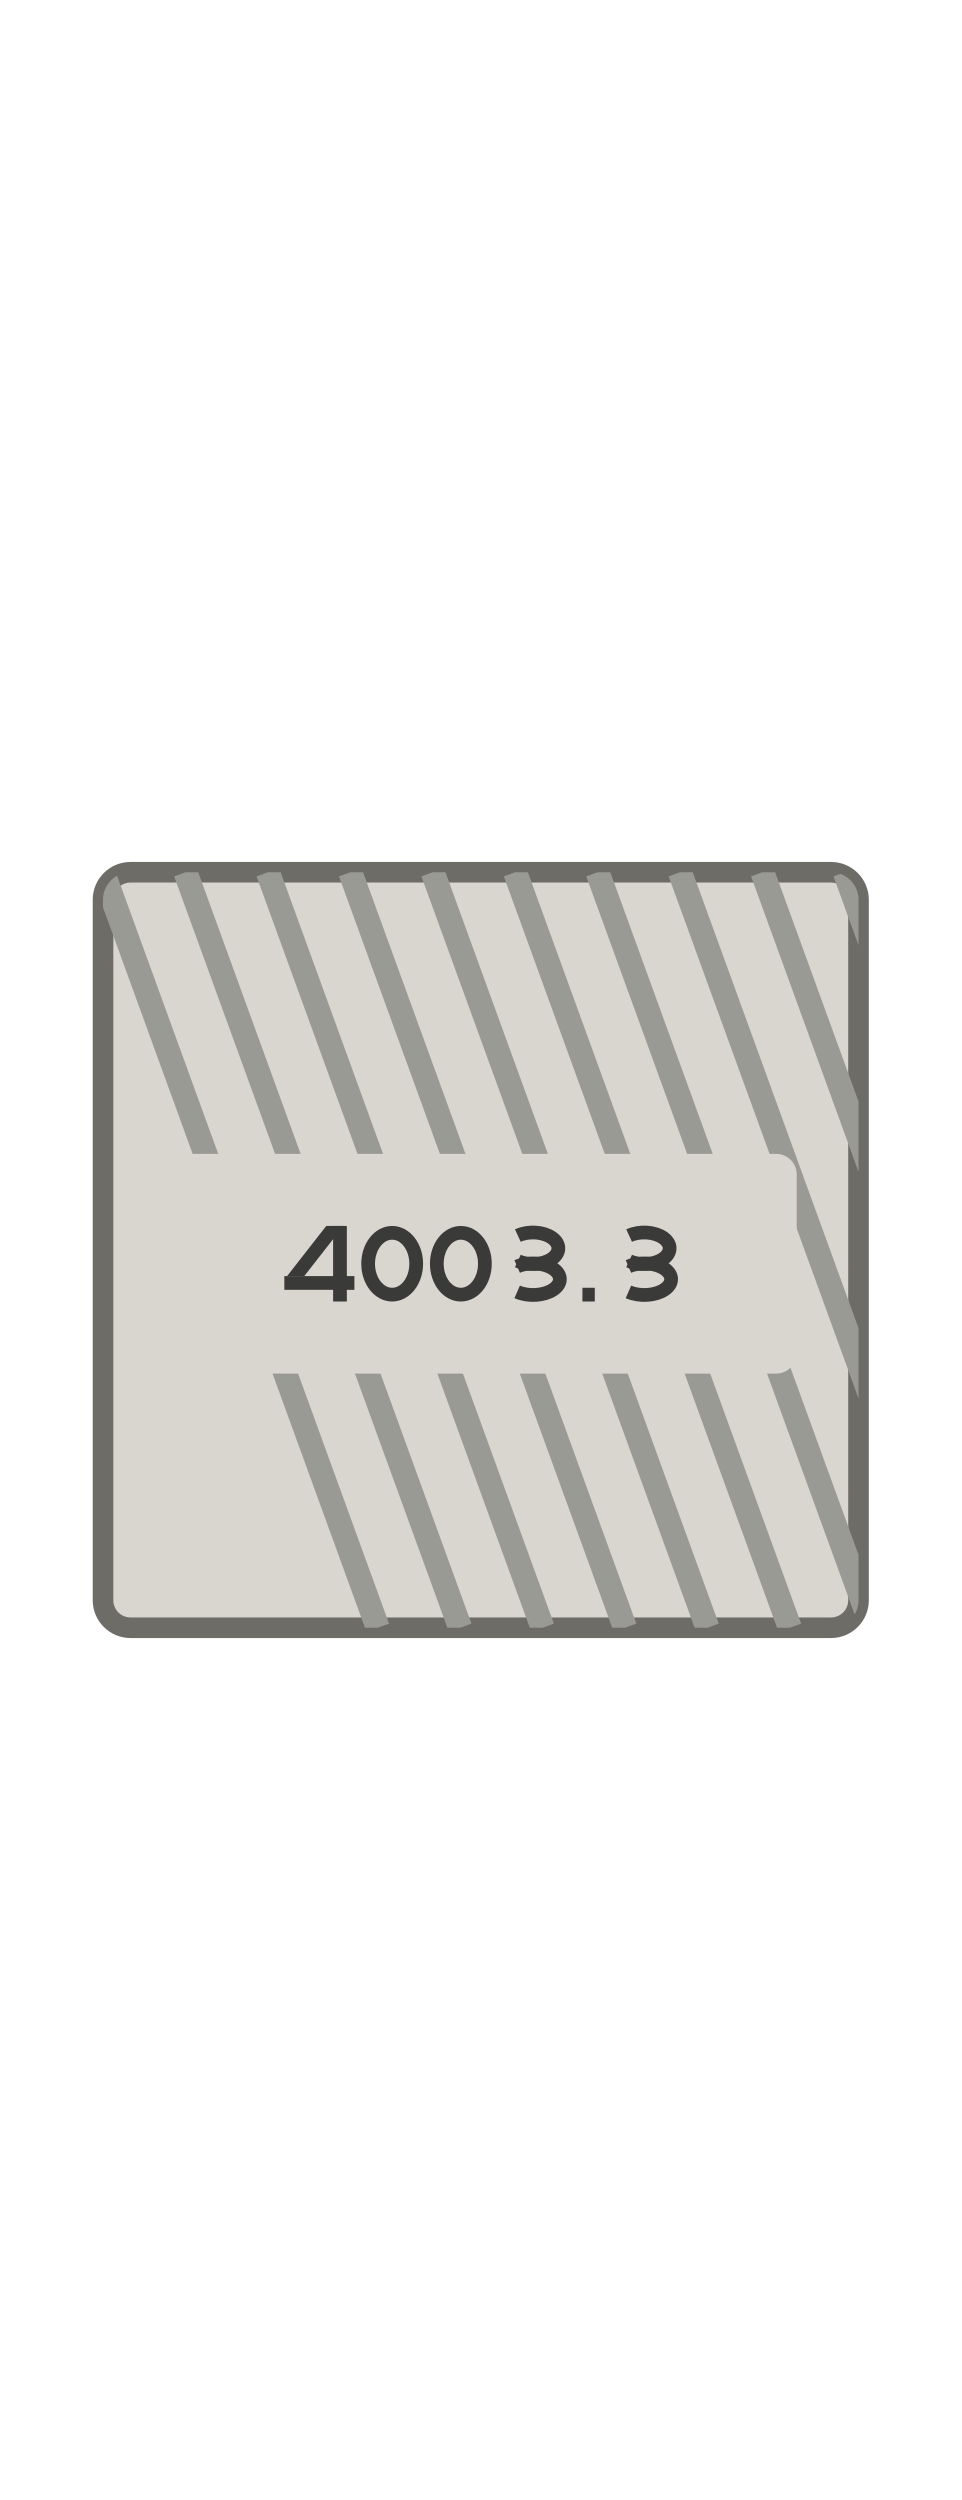
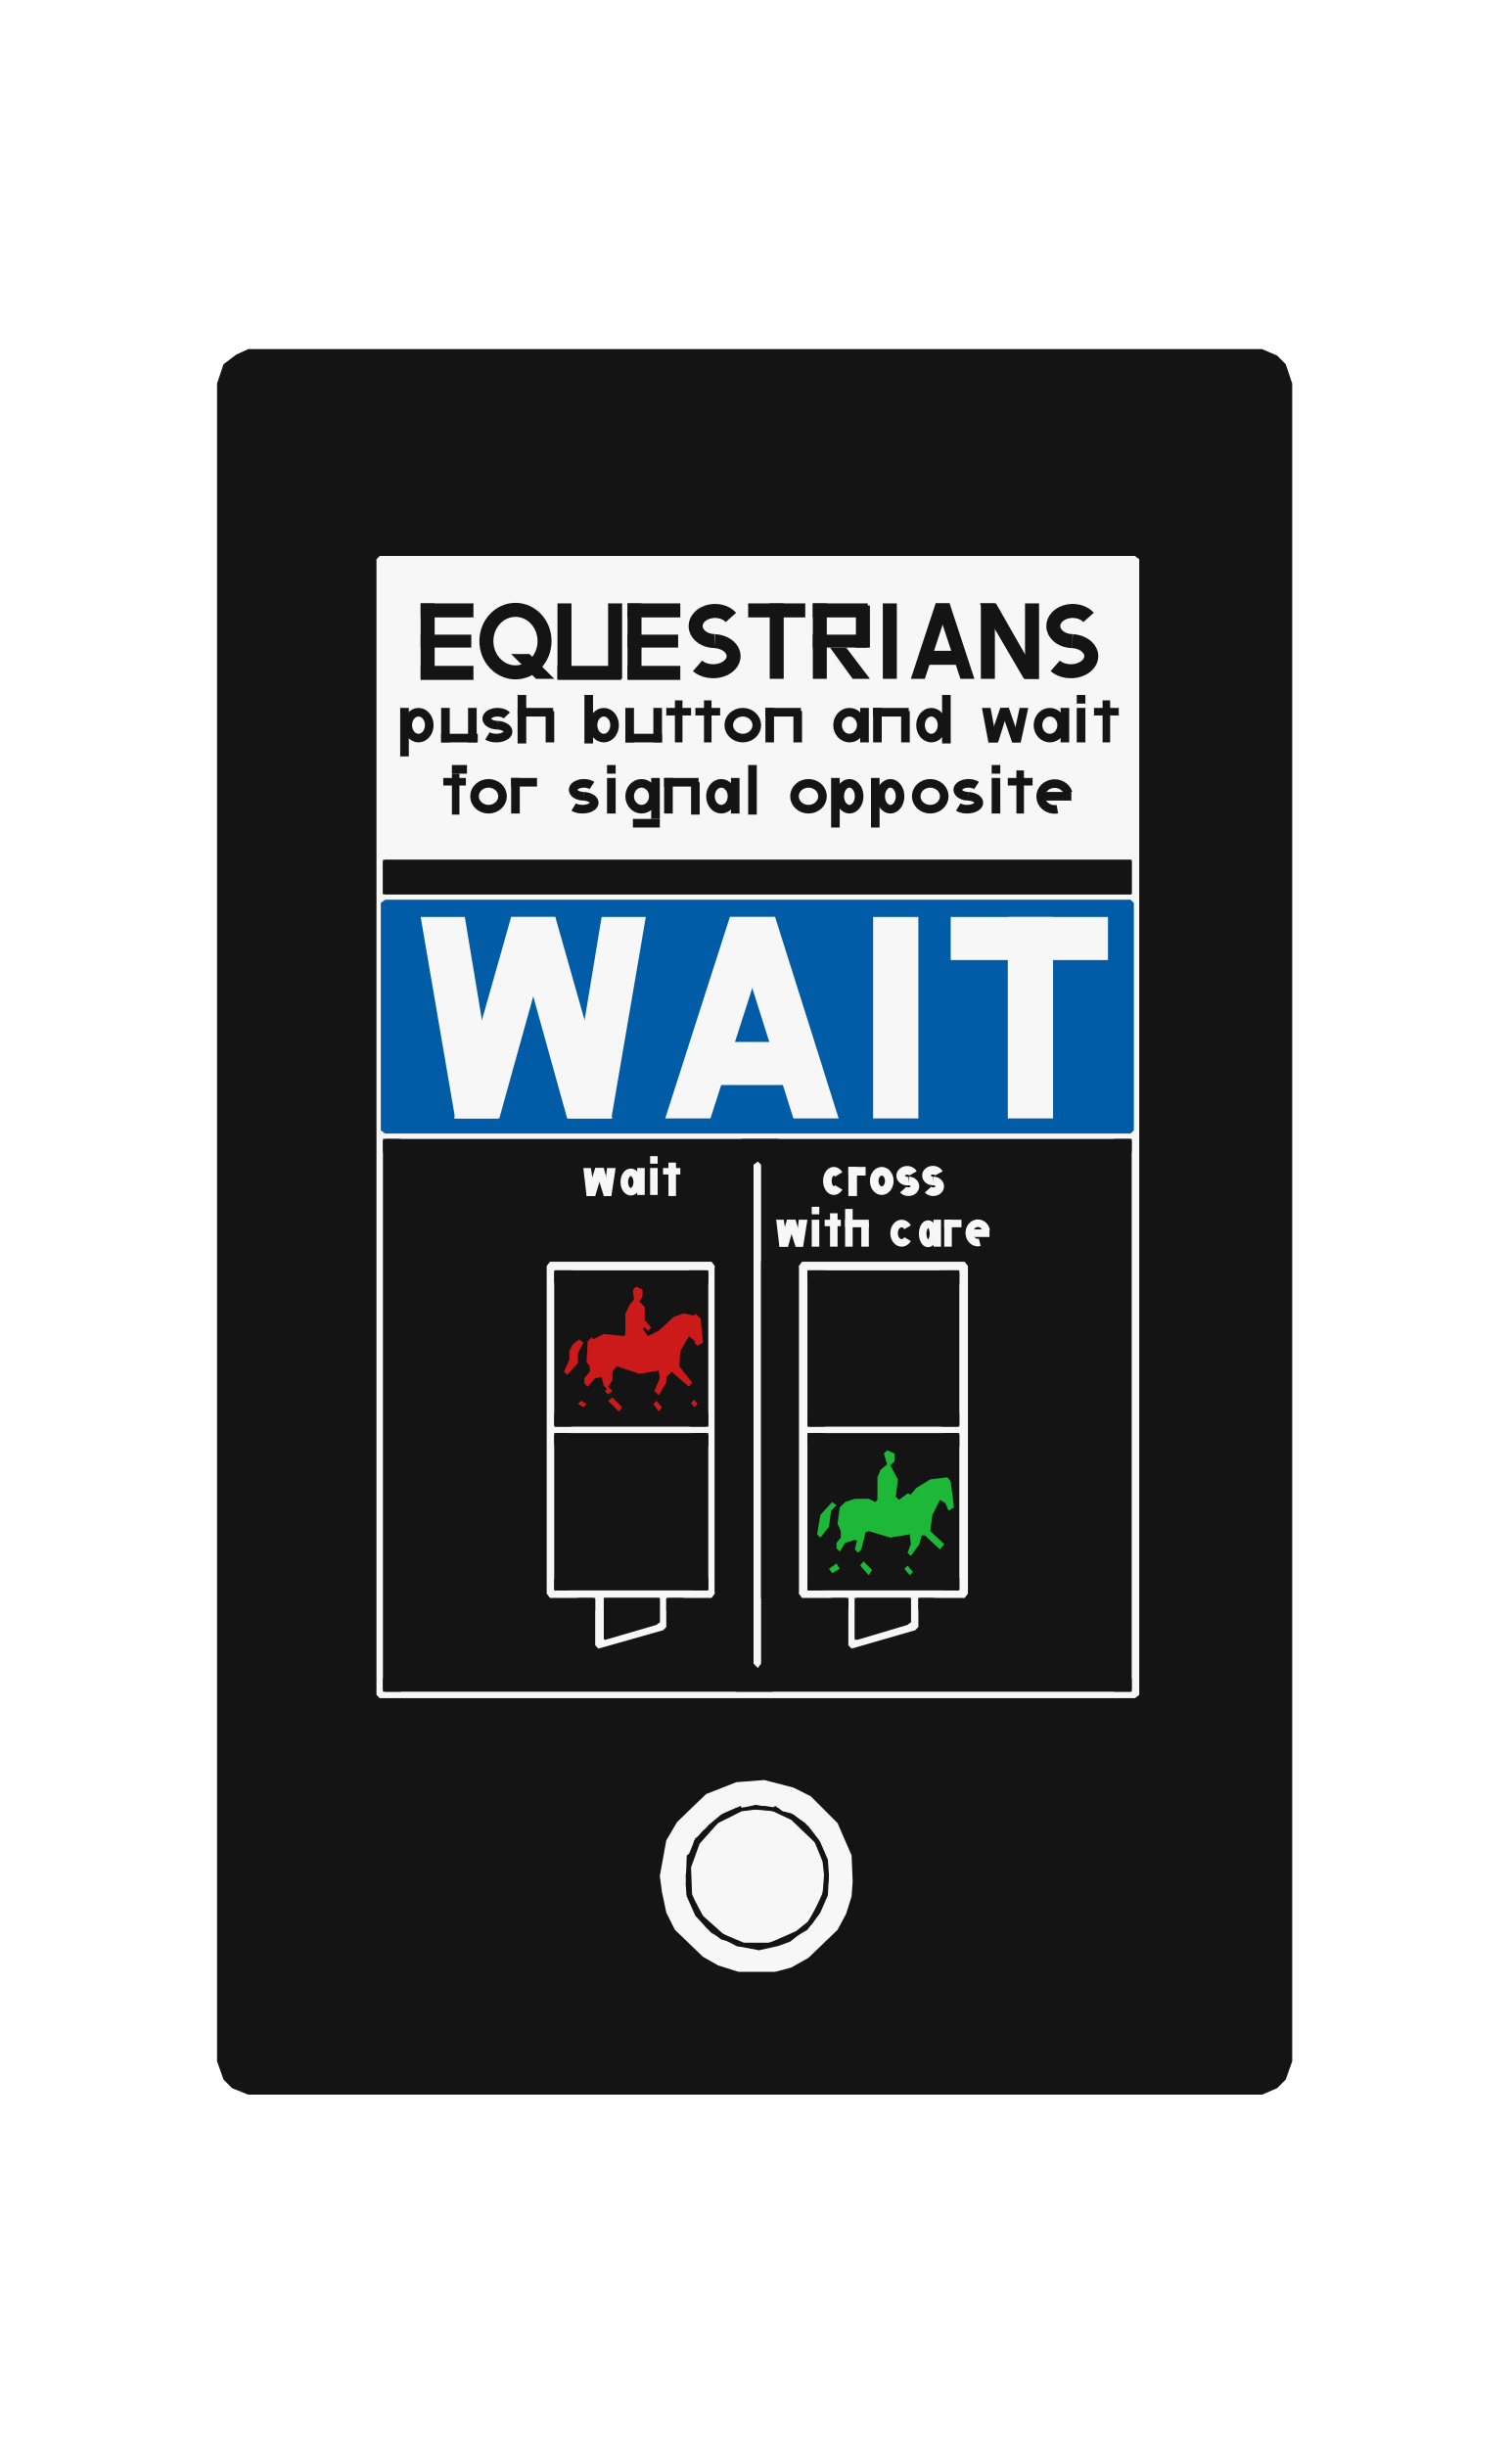
- <svg xmlns="http://www.w3.org/2000/svg" viewBox="-0.7 -1.82 1.4 3.64" width="160" height="416" role="img">
-   <g data-placeholder="1">
-     <rect x="-0.55" y="-0.55" width="1.10" height="1.10" rx="0.04" fill="#D8D6CE" stroke="#6E6C66" stroke-width="0.03" />
-     <clipPath id="ph4003x3">
-       <rect x="-0.55" y="-0.55" width="1.10" height="1.10" rx="0.04" />
-     </clipPath>
-     <g clip-path="url(#ph4003x3)">
-       <line x1="-0.550" y1="-0.55" x2="-0.150" y2="0.55" stroke="#9A9A94" stroke-width="0.035" />
-       <line x1="-0.430" y1="-0.55" x2="-0.030" y2="0.55" stroke="#9A9A94" stroke-width="0.035" />
-       <line x1="-0.310" y1="-0.55" x2="0.090" y2="0.55" stroke="#9A9A94" stroke-width="0.035" />
-       <line x1="-0.190" y1="-0.55" x2="0.210" y2="0.55" stroke="#9A9A94" stroke-width="0.035" />
-       <line x1="-0.070" y1="-0.55" x2="0.330" y2="0.55" stroke="#9A9A94" stroke-width="0.035" />
-       <line x1="0.050" y1="-0.55" x2="0.450" y2="0.55" stroke="#9A9A94" stroke-width="0.035" />
-       <line x1="0.170" y1="-0.55" x2="0.570" y2="0.55" stroke="#9A9A94" stroke-width="0.035" />
-       <line x1="0.290" y1="-0.55" x2="0.690" y2="0.55" stroke="#9A9A94" stroke-width="0.035" />
-       <line x1="0.410" y1="-0.55" x2="0.810" y2="0.55" stroke="#9A9A94" stroke-width="0.035" />
-       <line x1="0.530" y1="-0.55" x2="0.930" y2="0.55" stroke="#9A9A94" stroke-width="0.035" />
-     </g>
-     <rect x="-0.46" y="-0.14" width="0.92" height="0.32" rx="0.03" fill="#D8D6CE" />
-     <rect x="-0.215" y="-0.035" width="0.02" height="0.11" fill="#3A3A38" />
-     <polygon points="-0.225,-0.035 -0.2,-0.035 -0.257,0.038 -0.282,0.038" fill="#3A3A38" />
-     <rect x="-0.286" y="0.038" width="0.102" height="0.02" fill="#3A3A38" />
-     <ellipse cx="-0.129" cy="0.02" rx="0.035" ry="0.045" fill="none" stroke="#3A3A38" stroke-width="0.02" stroke-linecap="butt" />
-     <ellipse cx="-0.029" cy="0.02" rx="0.035" ry="0.045" fill="none" stroke="#3A3A38" stroke-width="0.02" stroke-linecap="butt" />
-     <path d="M 0.054 0.016 A 0.037 0.023 0 1 0 0.054 -0.021" fill="none" stroke="#3A3A38" stroke-width="0.02" stroke-linecap="butt" stroke-linejoin="miter" />
-     <path d="M 0.053 0.061 A 0.039 0.023 0 1 0 0.053 0.024" fill="none" stroke="#3A3A38" stroke-width="0.02" stroke-linecap="butt" stroke-linejoin="miter" />
-     <rect x="0.148" y="0.055" width="0.018" height="0.02" fill="#3A3A38" />
-     <path d="M 0.216 0.016 A 0.037 0.023 0 1 0 0.216 -0.021" fill="none" stroke="#3A3A38" stroke-width="0.02" stroke-linecap="butt" stroke-linejoin="miter" />
-     <path d="M 0.215 0.061 A 0.039 0.023 0 1 0 0.215 0.024" fill="none" stroke="#3A3A38" stroke-width="0.02" stroke-linecap="butt" stroke-linejoin="miter" />
-   </g>
+ <svg xmlns="http://www.w3.org/2000/svg" viewBox="-0.7 -1.135 1.4 2.271" width="160" height="259" role="img">
+   <rect x="-0.5" y="-0.811" width="1.0" height="1.622" fill="none" />
+   <path d="M-0.482,-0.806 -0.494,-0.797 -0.5,-0.779 -0.5,0.778 -0.494,0.795 -0.486,0.803 -0.471,0.809 0.47,0.809 0.484,0.803 0.492,0.795 0.498,0.778 0.498,-0.779 0.492,-0.797 0.484,-0.805 0.47,-0.811 -0.471,-0.811Z" fill="#141414" fill-rule="evenodd" />
+   <path d="M-0.013,0.546 -0.035,0.557 -0.052,0.576 -0.06,0.598 -0.059,0.624 -0.049,0.643 -0.03,0.66 -0.011,0.668 0.013,0.668 0.038,0.657 0.048,0.649 0.054,0.64 0.062,0.622 0.064,0.611 0.062,0.592 0.056,0.576 0.033,0.554 0.016,0.546 0.003,0.544ZM-0.018,0.519 -0.046,0.53 -0.073,0.556 -0.083,0.573 -0.089,0.606 -0.087,0.621 -0.083,0.64 -0.075,0.656 -0.049,0.681 -0.035,0.689 -0.016,0.695 0.018,0.695 0.033,0.691 0.049,0.682 0.076,0.656 0.084,0.641 0.089,0.625 0.09,0.611 0.089,0.587 0.076,0.557 0.051,0.532 0.035,0.524 0.008,0.517ZM0,0.54 0.016,0.543 0.018,0.541 0.025,0.546 0.033,0.548 0.046,0.557 0.06,0.575 0.067,0.591 0.068,0.605 0.067,0.624 0.06,0.64 0.052,0.651 0.032,0.667 0.021,0.671 0.003,0.675 -0.018,0.671 -0.041,0.659 -0.056,0.643 -0.064,0.625 -0.065,0.614 -0.064,0.587 -0.06,0.584 -0.057,0.573 -0.049,0.564 -0.03,0.548 -0.014,0.541 -0.013,0.543ZM0.194,0.036 0.043,0.036 0.04,0.04 0.04,0.344 0.043,0.348 0.084,0.348 0.086,0.349 0.086,0.392 0.089,0.395 0.148,0.378 0.151,0.375 0.151,0.349 0.152,0.348 0.194,0.348 0.197,0.344 0.197,0.04ZM0.092,0.349 0.094,0.348 0.143,0.348 0.144,0.349 0.144,0.37 0.141,0.373 0.094,0.387 0.092,0.386ZM0.049,0.195 0.187,0.195 0.189,0.197 0.189,0.34 0.187,0.341 0.049,0.341 0.048,0.34 0.048,0.197ZM0.049,0.044 0.187,0.044 0.189,0.046 0.189,0.187 0.187,0.189 0.049,0.189 0.048,0.187 0.048,0.046ZM-0.041,0.036 -0.191,0.036 -0.194,0.04 -0.194,0.344 -0.191,0.348 -0.151,0.348 -0.149,0.349 -0.149,0.392 -0.146,0.395 -0.086,0.378 -0.083,0.375 -0.083,0.349 -0.081,0.348 -0.041,0.348 -0.038,0.344 -0.038,0.04ZM-0.141,0.349 -0.14,0.348 -0.09,0.348 -0.089,0.349 -0.089,0.37 -0.092,0.373 -0.14,0.387 -0.141,0.386ZM-0.186,0.195 -0.046,0.195 -0.044,0.197 -0.044,0.34 -0.046,0.341 -0.186,0.341 -0.187,0.34 -0.187,0.197ZM-0.187,0.046 -0.186,0.044 -0.046,0.044 -0.044,0.046 -0.044,0.187 -0.046,0.189 -0.186,0.189 -0.187,0.187ZM0.002,-0.057 -0.002,-0.054 -0.002,0.409 0.002,0.413 0.005,0.409 0.005,-0.054ZM-0.349,-0.619 -0.352,-0.616 -0.352,0.438 -0.349,0.441 0.352,0.441 0.356,0.438 0.356,-0.616 0.352,-0.619ZM-0.346,-0.076 -0.344,-0.078 0.348,-0.078 0.349,-0.076 0.349,0.433 0.348,0.435 -0.344,0.435 -0.346,0.433ZM-0.346,-0.297 -0.344,-0.298 0.348,-0.298 0.349,-0.297 0.349,-0.086 0.348,-0.084 -0.344,-0.084 -0.346,-0.086ZM-0.346,-0.335 -0.344,-0.337 0.348,-0.337 0.349,-0.335 0.349,-0.306 0.348,-0.305 -0.344,-0.305 -0.346,-0.306Z" fill="#F7F7F7" fill-rule="evenodd" />
+   <path d="M-0.348,-0.297 -0.348,-0.086 -0.344,-0.083 0.348,-0.083 0.351,-0.086 0.351,-0.297 0.348,-0.3 -0.344,-0.3Z" fill="#005CA6" fill-rule="evenodd" />
+   <path d="M-0.092,0.165 -0.095,0.168 -0.09,0.175 -0.087,0.171ZM-0.162,0.165 -0.165,0.168 -0.16,0.171 -0.157,0.168ZM-0.057,0.164 -0.06,0.167 -0.057,0.171 -0.054,0.168ZM-0.133,0.162 -0.137,0.165 -0.127,0.175 -0.124,0.171ZM-0.164,0.108 -0.17,0.113 -0.173,0.119 -0.173,0.127 -0.178,0.138 -0.175,0.141 -0.165,0.13 -0.165,0.121 -0.16,0.111ZM-0.111,0.059 -0.114,0.062 -0.113,0.071 -0.117,0.076 -0.121,0.084 -0.121,0.103 -0.122,0.105 -0.141,0.103 -0.151,0.108 -0.152,0.106 -0.156,0.11 -0.157,0.129 -0.154,0.133 -0.154,0.138 -0.159,0.144 -0.159,0.149 -0.156,0.152 -0.149,0.144 -0.143,0.143 -0.141,0.151 -0.138,0.154 -0.14,0.156 -0.137,0.159 -0.133,0.156 -0.137,0.152 -0.133,0.146 -0.133,0.138 -0.129,0.133 -0.108,0.14 -0.09,0.137 -0.089,0.144 -0.094,0.156 -0.09,0.16 -0.083,0.148 -0.083,0.143 -0.078,0.138 -0.062,0.152 -0.059,0.148 -0.071,0.133 -0.07,0.119 -0.062,0.105 -0.056,0.11 -0.057,0.111 -0.054,0.114 -0.049,0.111 -0.051,0.089 -0.056,0.084 -0.057,0.086 -0.067,0.084 -0.076,0.087 -0.09,0.1 -0.1,0.105 -0.105,0.098 -0.103,0.097 -0.1,0.1 -0.097,0.097 -0.103,0.09 -0.103,0.078 -0.108,0.073 -0.105,0.068 -0.105,0.062Z" fill="#CC1A1A" fill-rule="evenodd" />
+   <path d="M0.141,0.318 0.138,0.321 0.143,0.327 0.146,0.324ZM0.075,0.316 0.068,0.321 0.071,0.325 0.078,0.321ZM0.1,0.314 0.097,0.318 0.105,0.327 0.108,0.322ZM0.071,0.259 0.06,0.271 0.057,0.289 0.06,0.292 0.068,0.282 0.07,0.267 0.075,0.262ZM0.122,0.211 0.119,0.214 0.122,0.224 0.116,0.229 0.113,0.236 0.113,0.257 0.111,0.259 0.105,0.256 0.092,0.256 0.083,0.259 0.078,0.264 0.076,0.279 0.079,0.286 0.079,0.292 0.075,0.297 0.075,0.302 0.078,0.305 0.083,0.297 0.092,0.294 0.094,0.295 0.092,0.303 0.095,0.306 0.098,0.303 0.102,0.287 0.105,0.286 0.125,0.292 0.143,0.289 0.144,0.298 0.141,0.306 0.144,0.309 0.152,0.298 0.154,0.29 0.157,0.29 0.171,0.303 0.175,0.298 0.162,0.286 0.164,0.271 0.171,0.257 0.176,0.26 0.179,0.267 0.184,0.264 0.181,0.24 0.178,0.236 0.162,0.238 0.149,0.246 0.144,0.252 0.141,0.251 0.133,0.257 0.13,0.254 0.132,0.238 0.125,0.225 0.129,0.221 0.129,0.214Z" fill="#1EB838" fill-rule="evenodd" />
+   <path d="M-0.018,0.543 -0.032,0.549 -0.044,0.559 -0.051,0.568 -0.056,0.571 -0.064,0.591 -0.062,0.592 -0.065,0.605 -0.064,0.624 -0.059,0.632 -0.057,0.64 -0.046,0.654 -0.032,0.665 -0.021,0.668 -0.018,0.671 -0.003,0.673 0.019,0.671 0.036,0.663 0.048,0.656 0.059,0.641 0.065,0.625 0.068,0.608 0.065,0.597 0.065,0.587 0.059,0.573 0.049,0.56 0.035,0.549 0.024,0.546 0.021,0.543 0.008,0.541ZM-0.006,0.544 0.018,0.546 0.035,0.554 0.054,0.573 0.064,0.597 0.062,0.624 0.049,0.648 0.032,0.662 0.006,0.67 -0.014,0.668 -0.038,0.656 -0.052,0.64 -0.06,0.621 -0.062,0.61 -0.059,0.587 -0.048,0.568 -0.03,0.552 -0.016,0.546ZM0.349,0.422 0.348,0.427 0.341,0.433 0.332,0.435 0.349,0.435ZM-0.346,0.422 -0.346,0.435 -0.329,0.435 -0.338,0.433 -0.344,0.427ZM-0.019,0.435 0.022,0.435 0.016,0.435 0.006,0.427 0.003,0.421 0.003,0.413 0,0.413 0,0.421 -0.003,0.427 -0.009,0.433ZM0.151,0.36 0.152,0.356 0.159,0.349 0.168,0.348 0.151,0.348ZM0.092,0.348 0.092,0.387 0.144,0.371 0.144,0.348ZM0.068,0.348 0.078,0.349 0.084,0.356 0.086,0.36 0.086,0.348ZM-0.083,0.36 -0.081,0.356 -0.075,0.349 -0.065,0.348 -0.083,0.348ZM-0.141,0.348 -0.141,0.386 -0.089,0.371 -0.089,0.348ZM-0.167,0.348 -0.157,0.349 -0.151,0.356 -0.149,0.36 -0.149,0.348ZM0.189,0.329 0.187,0.333 0.181,0.34 0.171,0.341 0.189,0.341ZM0.048,0.329 0.048,0.341 0.065,0.341 0.056,0.34 0.049,0.333ZM-0.044,0.329 -0.046,0.333 -0.052,0.34 -0.062,0.341 -0.044,0.341ZM-0.187,0.329 -0.187,0.341 -0.17,0.341 -0.179,0.34 -0.186,0.333ZM0.171,0.195 0.181,0.197 0.187,0.203 0.189,0.208 0.189,0.195ZM0.048,0.208 0.049,0.203 0.056,0.197 0.065,0.195 0.048,0.195ZM-0.062,0.195 -0.052,0.197 -0.046,0.203 -0.044,0.208 -0.044,0.195ZM-0.187,0.208 -0.186,0.203 -0.179,0.197 -0.17,0.195 -0.187,0.195ZM0.189,0.176 0.187,0.181 0.181,0.187 0.171,0.189 0.189,0.189ZM0.048,0.176 0.048,0.189 0.065,0.189 0.056,0.187 0.049,0.181ZM-0.044,0.176 -0.046,0.181 -0.052,0.187 -0.062,0.189 -0.044,0.189ZM-0.187,0.176 -0.187,0.189 -0.17,0.189 -0.179,0.187 -0.186,0.181ZM0.171,0.044 0.181,0.046 0.187,0.052 0.189,0.057 0.189,0.044ZM0.048,0.057 0.049,0.052 0.056,0.046 0.065,0.044 0.048,0.044ZM-0.062,0.044 -0.052,0.046 -0.046,0.052 -0.044,0.057 -0.044,0.044ZM-0.187,0.057 -0.186,0.052 -0.179,0.046 -0.17,0.044 -0.187,0.044ZM-0.002,0.038 -0.003,0.043 -0.009,0.049 -0.021,0.052 -0.032,0.049 -0.038,0.041 -0.038,0.343 -0.032,0.335 -0.021,0.332 -0.009,0.335 -0.003,0.341 -0.002,0.346ZM0.005,0.035 0.005,0.349 0.006,0.344 0.013,0.338 0.024,0.335 0.032,0.337 0.04,0.343 0.04,0.041 0.035,0.046 0.024,0.049 0.013,0.046 0.006,0.04ZM0.332,-0.078 0.341,-0.076 0.348,-0.07 0.349,-0.065 0.349,-0.078ZM-0.019,-0.078 -0.013,-0.078 -0.003,-0.07 0,-0.064 0,-0.057 0.003,-0.057 0.003,-0.064 0.013,-0.076 0.022,-0.078ZM-0.346,-0.065 -0.344,-0.07 -0.338,-0.076 -0.329,-0.078 -0.346,-0.078ZM-0.346,-0.337 -0.346,-0.305 0.349,-0.305 0.349,-0.337Z" fill="#141414" fill-rule="evenodd" />
+   <rect x="-0.311" y="-0.575" width="0.013" height="0.07" fill="#141414" />
+   <rect x="-0.311" y="-0.575" width="0.049" height="0.013" fill="#141414" />
+   <rect x="-0.311" y="-0.546" width="0.047" height="0.012" fill="#141414" />
+   <rect x="-0.311" y="-0.517" width="0.049" height="0.013" fill="#141414" />
+   <ellipse cx="-0.223" cy="-0.54" rx="0.027" ry="0.029" fill="none" stroke="#141414" stroke-width="0.013" stroke-linecap="butt" />
+   <polygon points="-0.227,-0.528 -0.21,-0.528 -0.187,-0.505 -0.204,-0.505" fill="#141414" />
+   <rect x="-0.184" y="-0.575" width="0.013" height="0.07" fill="#141414" />
+   <rect x="-0.137" y="-0.575" width="0.013" height="0.07" fill="#141414" />
+   <rect x="-0.184" y="-0.517" width="0.059" height="0.013" fill="#141414" />
+   <rect x="-0.119" y="-0.575" width="0.013" height="0.07" fill="#141414" />
+   <rect x="-0.119" y="-0.575" width="0.049" height="0.013" fill="#141414" />
+   <rect x="-0.119" y="-0.546" width="0.047" height="0.012" fill="#141414" />
+   <rect x="-0.119" y="-0.517" width="0.049" height="0.013" fill="#141414" />
+   <path d="M -0.023 -0.562 A 0.018 0.014 0 1 0 -0.038 -0.540" fill="none" stroke="#141414" stroke-width="0.013" stroke-linecap="butt" stroke-linejoin="miter" />
+   <path d="M -0.054 -0.517 A 0.019 0.014 0 1 0 -0.038 -0.540" fill="none" stroke="#141414" stroke-width="0.013" stroke-linecap="butt" stroke-linejoin="miter" />
+   <rect x="-0.007" y="-0.575" width="0.053" height="0.013" fill="#141414" />
+   <rect x="0.013" y="-0.575" width="0.013" height="0.07" fill="#141414" />
+   <rect x="0.053" y="-0.575" width="0.013" height="0.07" fill="#141414" />
+   <rect x="0.053" y="-0.575" width="0.051" height="0.013" fill="#141414" />
+   <rect x="0.053" y="-0.546" width="0.051" height="0.012" fill="#141414" />
+   <rect x="0.093" y="-0.573" width="0.013" height="0.039" fill="#141414" />
+   <polygon points="0.069,-0.534 0.084,-0.534 0.106,-0.505 0.09,-0.505" fill="#141414" />
+   <rect x="0.118" y="-0.575" width="0.013" height="0.07" fill="#141414" />
+   <polygon points="0.167,-0.575 0.18,-0.575 0.157,-0.505 0.144,-0.505" fill="#141414" />
+   <polygon points="0.167,-0.575 0.18,-0.575 0.203,-0.505 0.19,-0.505" fill="#141414" />
+   <rect x="0.158" y="-0.531" width="0.031" height="0.013" fill="#141414" />
+   <rect x="0.209" y="-0.575" width="0.013" height="0.07" fill="#141414" />
+   <rect x="0.25" y="-0.575" width="0.013" height="0.07" fill="#141414" />
+   <polygon points="0.208,-0.575 0.223,-0.575 0.263,-0.505 0.249,-0.505" fill="#141414" />
+   <path d="M 0.309 -0.562 A 0.018 0.014 0 1 0 0.294 -0.540" fill="none" stroke="#141414" stroke-width="0.013" stroke-linecap="butt" stroke-linejoin="miter" />
+   <path d="M 0.278 -0.517 A 0.019 0.014 0 1 0 0.294 -0.540" fill="none" stroke="#141414" stroke-width="0.013" stroke-linecap="butt" stroke-linejoin="miter" />
+   <rect x="-0.33" y="-0.478" width="0.008" height="0.045" fill="#141414" />
+   <ellipse cx="-0.313" cy="-0.462" rx="0.01" ry="0.012" fill="none" stroke="#141414" stroke-width="0.008" stroke-linecap="butt" />
+   <rect x="-0.292" y="-0.478" width="0.008" height="0.032" fill="#141414" />
+   <rect x="-0.267" y="-0.478" width="0.008" height="0.032" fill="#141414" />
+   <rect x="-0.292" y="-0.454" width="0.034" height="0.008" fill="#141414" />
+   <path d="M -0.231 -0.471 A 0.010 0.006 0 1 0 -0.240 -0.462" fill="none" stroke="#141414" stroke-width="0.008" stroke-linecap="butt" stroke-linejoin="miter" />
+   <path d="M -0.249 -0.452 A 0.011 0.006 0 1 0 -0.240 -0.462" fill="none" stroke="#141414" stroke-width="0.008" stroke-linecap="butt" stroke-linejoin="miter" />
+   <rect x="-0.221" y="-0.49" width="0.008" height="0.045" fill="#141414" />
+   <rect x="-0.221" y="-0.478" width="0.033" height="0.008" fill="#141414" />
+   <rect x="-0.195" y="-0.475" width="0.008" height="0.029" fill="#141414" />
+   <rect x="-0.159" y="-0.49" width="0.008" height="0.045" fill="#141414" />
+   <ellipse cx="-0.141" cy="-0.462" rx="0.01" ry="0.012" fill="none" stroke="#141414" stroke-width="0.008" stroke-linecap="butt" />
+   <rect x="-0.121" y="-0.478" width="0.008" height="0.032" fill="#141414" />
+   <rect x="-0.095" y="-0.478" width="0.008" height="0.032" fill="#141414" />
+   <rect x="-0.121" y="-0.454" width="0.034" height="0.008" fill="#141414" />
+   <rect x="-0.075" y="-0.485" width="0.007" height="0.039" fill="#141414" />
+   <rect x="-0.083" y="-0.478" width="0.023" height="0.007" fill="#141414" />
+   <rect x="-0.048" y="-0.485" width="0.007" height="0.039" fill="#141414" />
+   <rect x="-0.056" y="-0.478" width="0.023" height="0.007" fill="#141414" />
+   <ellipse cx="-0.012" cy="-0.462" rx="0.013" ry="0.012" fill="none" stroke="#141414" stroke-width="0.008" stroke-linecap="butt" />
+   <rect x="0.009" y="-0.478" width="0.008" height="0.032" fill="#141414" />
+   <rect x="0.009" y="-0.478" width="0.033" height="0.008" fill="#141414" />
+   <rect x="0.035" y="-0.475" width="0.008" height="0.029" fill="#141414" />
+   <ellipse cx="0.087" cy="-0.462" rx="0.011" ry="0.012" fill="none" stroke="#141414" stroke-width="0.008" stroke-linecap="butt" />
+   <rect x="0.097" y="-0.478" width="0.008" height="0.032" fill="#141414" />
+   <rect x="0.109" y="-0.478" width="0.008" height="0.032" fill="#141414" />
+   <rect x="0.109" y="-0.478" width="0.033" height="0.008" fill="#141414" />
+   <rect x="0.135" y="-0.475" width="0.008" height="0.029" fill="#141414" />
+   <rect x="0.173" y="-0.49" width="0.008" height="0.045" fill="#141414" />
+   <ellipse cx="0.163" cy="-0.462" rx="0.01" ry="0.012" fill="none" stroke="#141414" stroke-width="0.008" stroke-linecap="butt" />
+   <polygon points="0.21,-0.478 0.218,-0.478 0.224,-0.446 0.216,-0.446" fill="#141414" />
+   <polygon points="0.227,-0.478 0.235,-0.478 0.225,-0.446 0.216,-0.446" fill="#141414" />
+   <polygon points="0.227,-0.478 0.235,-0.478 0.246,-0.446 0.238,-0.446" fill="#141414" />
+   <polygon points="0.245,-0.478 0.253,-0.478 0.246,-0.446 0.238,-0.446" fill="#141414" />
+   <ellipse cx="0.273" cy="-0.462" rx="0.011" ry="0.012" fill="none" stroke="#141414" stroke-width="0.008" stroke-linecap="butt" />
+   <rect x="0.283" y="-0.478" width="0.008" height="0.032" fill="#141414" />
+   <rect x="0.298" y="-0.478" width="0.008" height="0.032" fill="#141414" />
+   <rect x="0.298" y="-0.49" width="0.008" height="0.008" fill="#141414" />
+   <rect x="0.322" y="-0.485" width="0.007" height="0.039" fill="#141414" />
+   <rect x="0.314" y="-0.478" width="0.023" height="0.007" fill="#141414" />
+   <rect x="-0.282" y="-0.417" width="0.007" height="0.038" fill="#141414" />
+   <rect x="-0.282" y="-0.425" width="0.014" height="0.008" fill="#141414" />
+   <rect x="-0.29" y="-0.413" width="0.021" height="0.007" fill="#141414" />
+   <ellipse cx="-0.248" cy="-0.396" rx="0.013" ry="0.012" fill="none" stroke="#141414" stroke-width="0.008" stroke-linecap="butt" />
+   <rect x="-0.227" y="-0.413" width="0.008" height="0.033" fill="#141414" />
+   <rect x="-0.227" y="-0.413" width="0.024" height="0.008" fill="#141414" />
+   <path d="M -0.152 -0.406 A 0.010 0.006 0 1 0 -0.160 -0.396" fill="none" stroke="#141414" stroke-width="0.008" stroke-linecap="butt" stroke-linejoin="miter" />
+   <path d="M -0.169 -0.386 A 0.011 0.006 0 1 0 -0.160 -0.396" fill="none" stroke="#141414" stroke-width="0.008" stroke-linecap="butt" stroke-linejoin="miter" />
+   <rect x="-0.138" y="-0.413" width="0.008" height="0.033" fill="#141414" />
+   <rect x="-0.138" y="-0.425" width="0.008" height="0.008" fill="#141414" />
+   <ellipse cx="-0.106" cy="-0.396" rx="0.011" ry="0.012" fill="none" stroke="#141414" stroke-width="0.008" stroke-linecap="butt" />
+   <rect x="-0.097" y="-0.413" width="0.008" height="0.038" fill="#141414" />
+   <rect x="-0.114" y="-0.375" width="0.025" height="0.008" fill="#141414" />
+   <rect x="-0.085" y="-0.413" width="0.008" height="0.033" fill="#141414" />
+   <rect x="-0.085" y="-0.413" width="0.032" height="0.008" fill="#141414" />
+   <rect x="-0.06" y="-0.409" width="0.008" height="0.03" fill="#141414" />
+   <ellipse cx="-0.032" cy="-0.396" rx="0.01" ry="0.012" fill="none" stroke="#141414" stroke-width="0.008" stroke-linecap="butt" />
+   <rect x="-0.023" y="-0.413" width="0.008" height="0.033" fill="#141414" />
+   <rect x="-0.007" y="-0.425" width="0.008" height="0.046" fill="#141414" />
+   <ellipse cx="0.049" cy="-0.396" rx="0.013" ry="0.012" fill="none" stroke="#141414" stroke-width="0.008" stroke-linecap="butt" />
+   <rect x="0.07" y="-0.413" width="0.008" height="0.046" fill="#141414" />
+   <ellipse cx="0.087" cy="-0.396" rx="0.009" ry="0.012" fill="none" stroke="#141414" stroke-width="0.008" stroke-linecap="butt" />
+   <rect x="0.107" y="-0.413" width="0.008" height="0.046" fill="#141414" />
+   <ellipse cx="0.125" cy="-0.396" rx="0.009" ry="0.012" fill="none" stroke="#141414" stroke-width="0.008" stroke-linecap="butt" />
+   <ellipse cx="0.162" cy="-0.396" rx="0.013" ry="0.012" fill="none" stroke="#141414" stroke-width="0.008" stroke-linecap="butt" />
+   <path d="M 0.205 -0.406 A 0.010 0.006 0 1 0 0.197 -0.396" fill="none" stroke="#141414" stroke-width="0.008" stroke-linecap="butt" stroke-linejoin="miter" />
+   <path d="M 0.188 -0.386 A 0.011 0.006 0 1 0 0.197 -0.396" fill="none" stroke="#141414" stroke-width="0.008" stroke-linecap="butt" stroke-linejoin="miter" />
+   <rect x="0.219" y="-0.413" width="0.008" height="0.033" fill="#141414" />
+   <rect x="0.219" y="-0.425" width="0.008" height="0.008" fill="#141414" />
+   <rect x="0.242" y="-0.42" width="0.007" height="0.04" fill="#141414" />
+   <rect x="0.234" y="-0.413" width="0.023" height="0.007" fill="#141414" />
+   <path d="M 0.290 -0.399 A 0.013 0.012 0 1 0 0.280 -0.384" fill="none" stroke="#141414" stroke-width="0.008" stroke-linecap="butt" stroke-linejoin="miter" />
+   <rect x="0.263" y="-0.4" width="0.03" height="0.008" fill="#141414" />
+   <polygon points="-0.311,-0.284 -0.27,-0.284 -0.239,-0.097 -0.279,-0.097" fill="#F7F7F7" />
+   <polygon points="-0.227,-0.284 -0.186,-0.284 -0.238,-0.097 -0.28,-0.097" fill="#F7F7F7" />
+   <polygon points="-0.227,-0.284 -0.186,-0.284 -0.133,-0.097 -0.175,-0.097" fill="#F7F7F7" />
+   <polygon points="-0.143,-0.284 -0.102,-0.284 -0.134,-0.097 -0.174,-0.097" fill="#F7F7F7" />
+   <polygon points="-0.024,-0.284 0.018,-0.284 -0.042,-0.097 -0.084,-0.097" fill="#F7F7F7" />
+   <polygon points="-0.024,-0.284 0.018,-0.284 0.077,-0.097 0.035,-0.097" fill="#F7F7F7" />
+   <rect x="-0.046" y="-0.168" width="0.085" height="0.04" fill="#F7F7F7" />
+   <rect x="0.109" y="-0.284" width="0.042" height="0.187" fill="#F7F7F7" />
+   <rect x="0.181" y="-0.284" width="0.146" height="0.04" fill="#F7F7F7" />
+   <rect x="0.234" y="-0.284" width="0.042" height="0.187" fill="#F7F7F7" />
+   <polygon points="-0.16,-0.051 -0.153,-0.051 -0.149,-0.025 -0.157,-0.025" fill="#F7F7F7" />
+   <polygon points="-0.149,-0.051 -0.141,-0.051 -0.149,-0.025 -0.157,-0.025" fill="#F7F7F7" />
+   <polygon points="-0.149,-0.051 -0.141,-0.051 -0.134,-0.025 -0.141,-0.025" fill="#F7F7F7" />
+   <polygon points="-0.138,-0.051 -0.13,-0.051 -0.134,-0.025 -0.141,-0.025" fill="#F7F7F7" />
+   <ellipse cx="-0.116" cy="-0.038" rx="0.006" ry="0.009" fill="none" stroke="#F7F7F7" stroke-width="0.007" stroke-linecap="butt" />
+   <rect x="-0.11" y="-0.051" width="0.007" height="0.025" fill="#F7F7F7" />
+   <rect x="-0.098" y="-0.051" width="0.007" height="0.025" fill="#F7F7F7" />
+   <rect x="-0.098" y="-0.062" width="0.007" height="0.007" fill="#F7F7F7" />
+   <rect x="-0.081" y="-0.056" width="0.007" height="0.031" fill="#F7F7F7" />
+   <rect x="-0.086" y="-0.051" width="0.016" height="0.006" fill="#F7F7F7" />
+   <path d="M 0.077 -0.045 A 0.006 0.009 0 1 0 0.077 -0.033" fill="none" stroke="#F7F7F7" stroke-width="0.008" stroke-linecap="butt" stroke-linejoin="miter" />
+   <rect x="0.086" y="-0.052" width="0.008" height="0.027" fill="#F7F7F7" />
+   <rect x="0.086" y="-0.052" width="0.016" height="0.008" fill="#F7F7F7" />
+   <ellipse cx="0.117" cy="-0.039" rx="0.007" ry="0.009" fill="none" stroke="#F7F7F7" stroke-width="0.008" stroke-linecap="butt" />
+   <path d="M 0.146 -0.046 A 0.006 0.005 0 1 0 0.142 -0.039" fill="none" stroke="#F7F7F7" stroke-width="0.008" stroke-linecap="butt" stroke-linejoin="miter" />
+   <path d="M 0.137 -0.031 A 0.006 0.005 0 1 0 0.142 -0.039" fill="none" stroke="#F7F7F7" stroke-width="0.008" stroke-linecap="butt" stroke-linejoin="miter" />
+   <path d="M 0.170 -0.046 A 0.006 0.005 0 1 0 0.165 -0.039" fill="none" stroke="#F7F7F7" stroke-width="0.008" stroke-linecap="butt" stroke-linejoin="miter" />
+   <path d="M 0.160 -0.031 A 0.006 0.005 0 1 0 0.165 -0.039" fill="none" stroke="#F7F7F7" stroke-width="0.008" stroke-linecap="butt" stroke-linejoin="miter" />
+   <polygon points="0.019,-0.003 0.026,-0.003 0.03,0.022 0.022,0.022" fill="#F7F7F7" />
+   <polygon points="0.029,-0.003 0.037,-0.003 0.03,0.022 0.022,0.022" fill="#F7F7F7" />
+   <polygon points="0.029,-0.003 0.037,-0.003 0.044,0.022 0.037,0.022" fill="#F7F7F7" />
+   <polygon points="0.04,-0.003 0.048,-0.003 0.044,0.022 0.037,0.022" fill="#F7F7F7" />
+   <rect x="0.052" y="-0.003" width="0.007" height="0.025" fill="#F7F7F7" />
+   <rect x="0.052" y="-0.015" width="0.007" height="0.007" fill="#F7F7F7" />
+   <rect x="0.069" y="-0.009" width="0.007" height="0.031" fill="#F7F7F7" />
+   <rect x="0.064" y="-0.003" width="0.015" height="0.006" fill="#F7F7F7" />
+   <rect x="0.083" y="-0.013" width="0.007" height="0.035" fill="#F7F7F7" />
+   <rect x="0.083" y="-0.003" width="0.022" height="0.007" fill="#F7F7F7" />
+   <rect x="0.098" y="0" width="0.007" height="0.022" fill="#F7F7F7" />
+   <path d="M 0.141 0.004 A 0.007 0.009 0 1 0 0.141 0.015" fill="none" stroke="#F7F7F7" stroke-width="0.007" stroke-linecap="butt" stroke-linejoin="miter" />
+   <ellipse cx="0.16" cy="0.01" rx="0.005" ry="0.009" fill="none" stroke="#F7F7F7" stroke-width="0.007" stroke-linecap="butt" />
+   <rect x="0.165" y="-0.003" width="0.007" height="0.025" fill="#F7F7F7" />
+   <rect x="0.175" y="-0.003" width="0.007" height="0.025" fill="#F7F7F7" />
+   <rect x="0.175" y="-0.003" width="0.016" height="0.007" fill="#F7F7F7" />
+   <path d="M 0.214 0.007 A 0.008 0.009 0 1 0 0.208 0.018" fill="none" stroke="#F7F7F7" stroke-width="0.007" stroke-linecap="butt" stroke-linejoin="miter" />
+   <rect x="0.197" y="0.006" width="0.02" height="0.007" fill="#F7F7F7" />
</svg>
